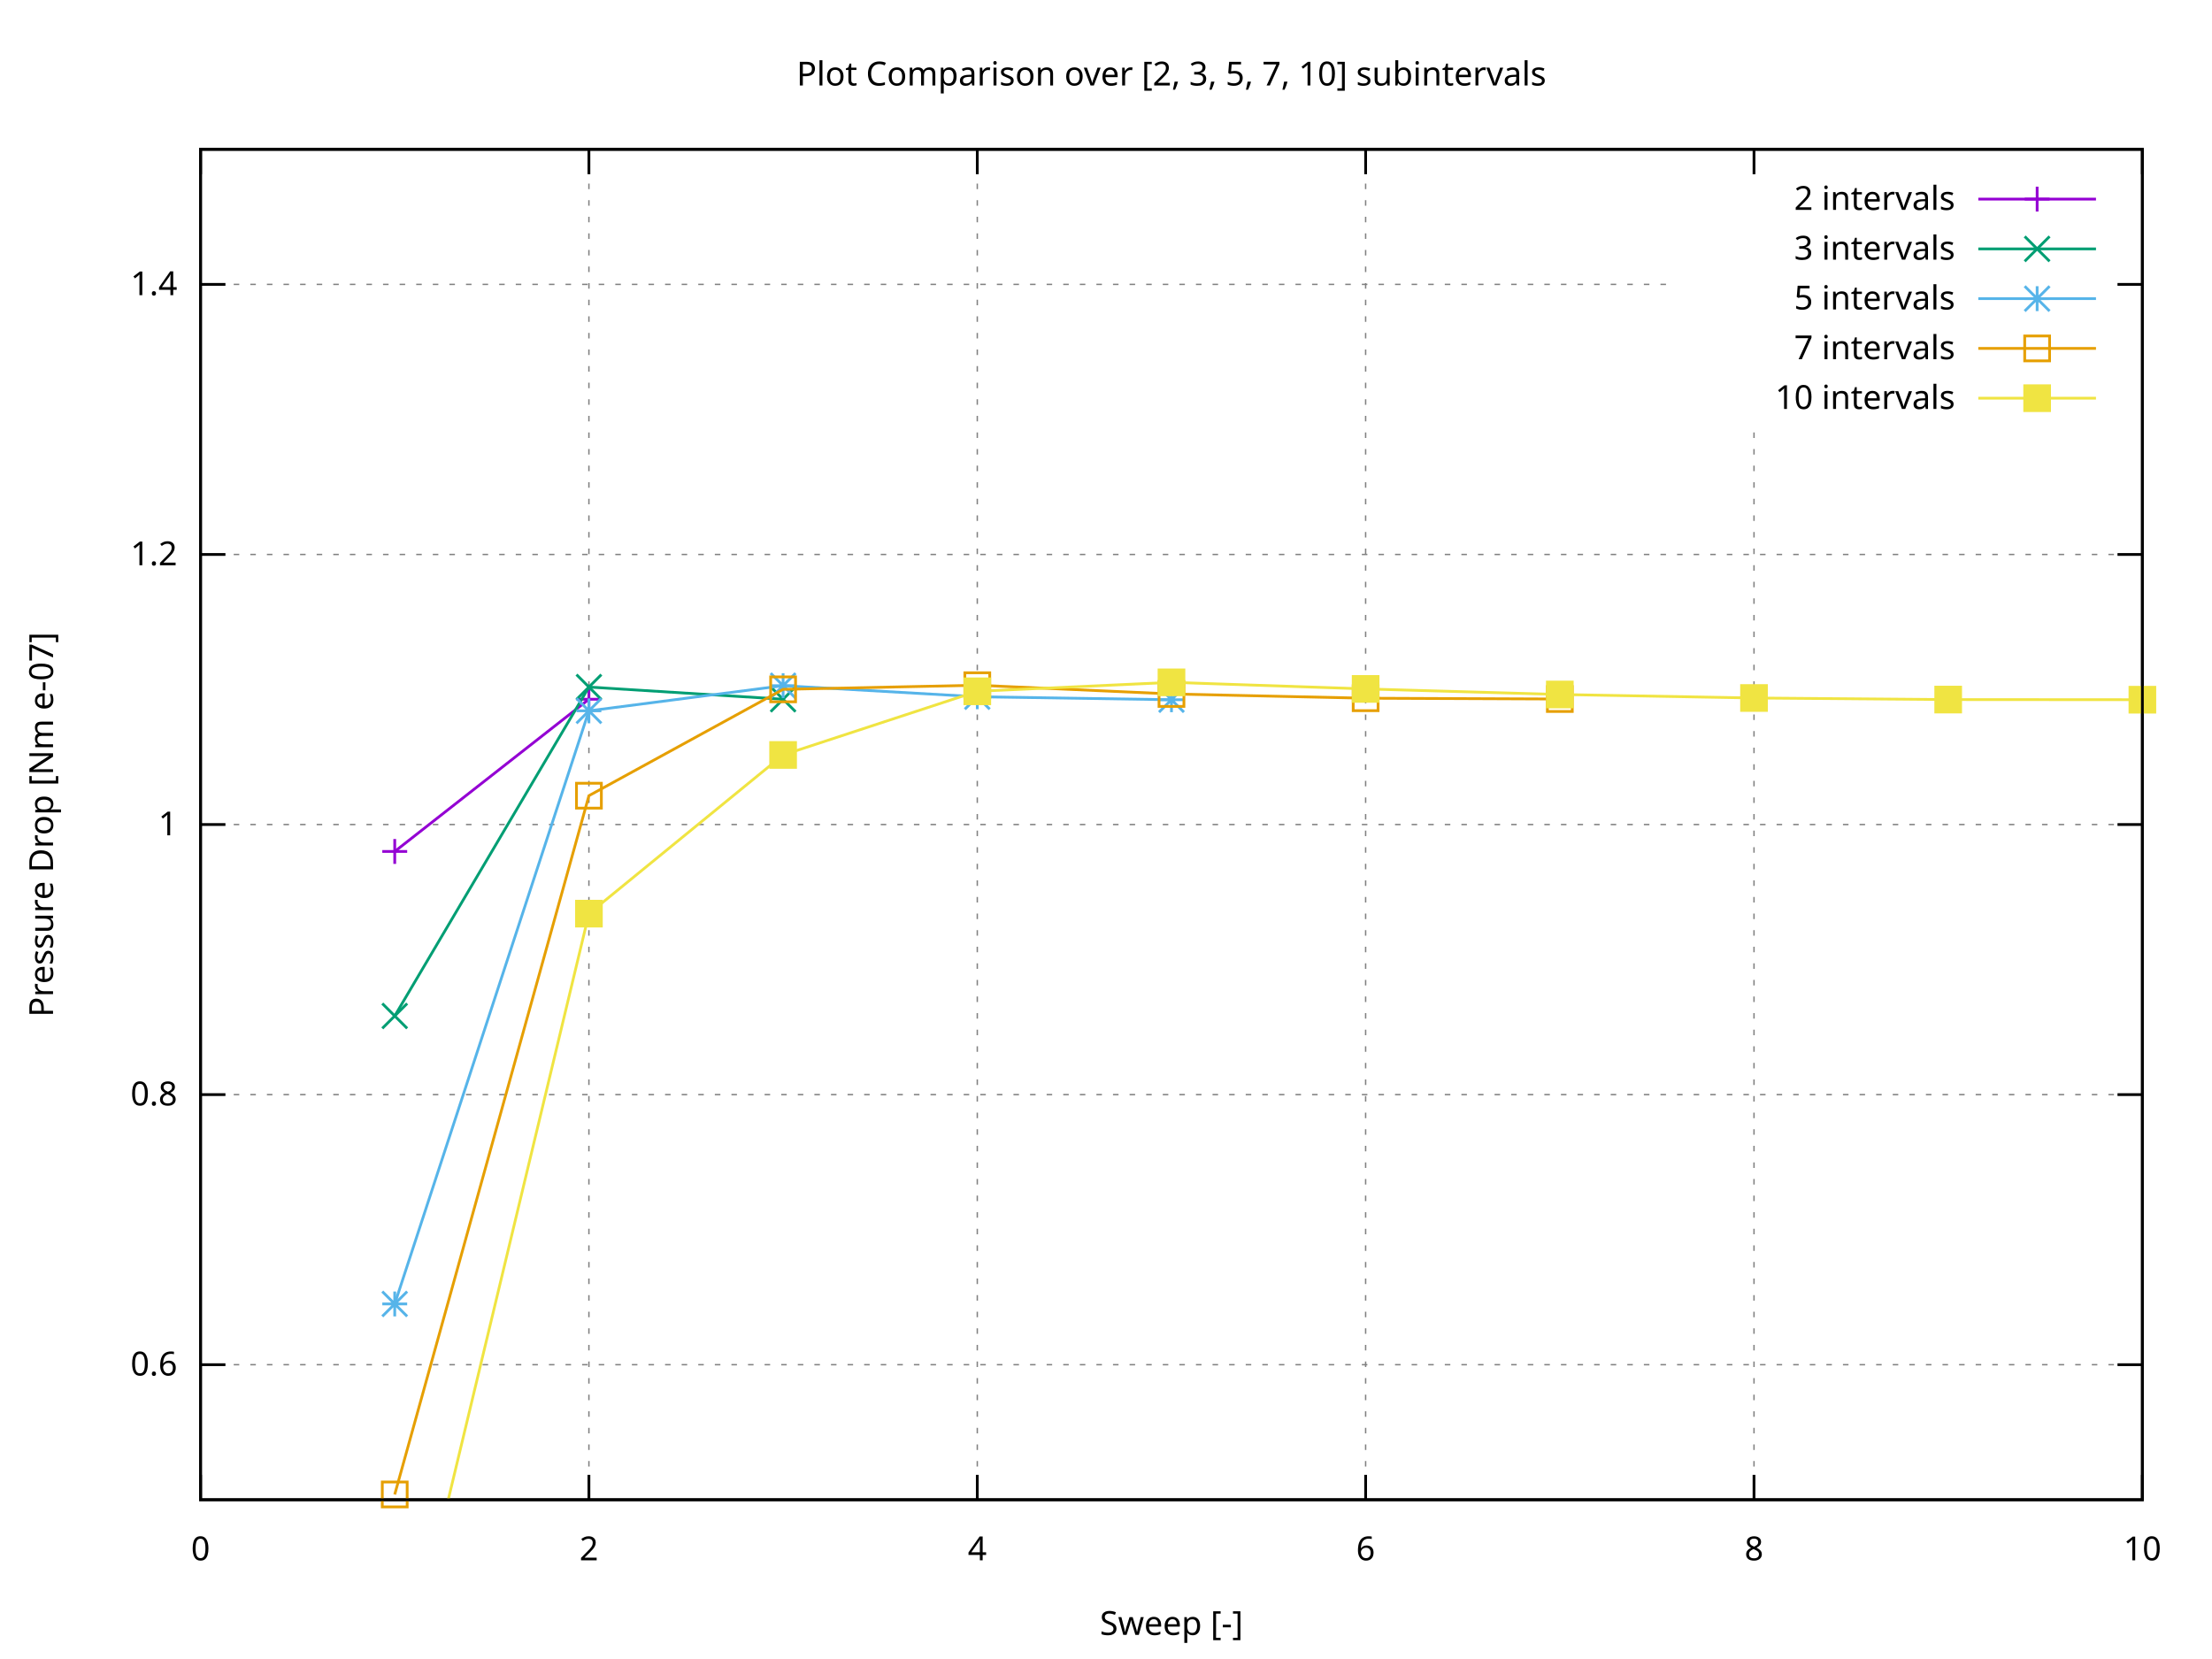
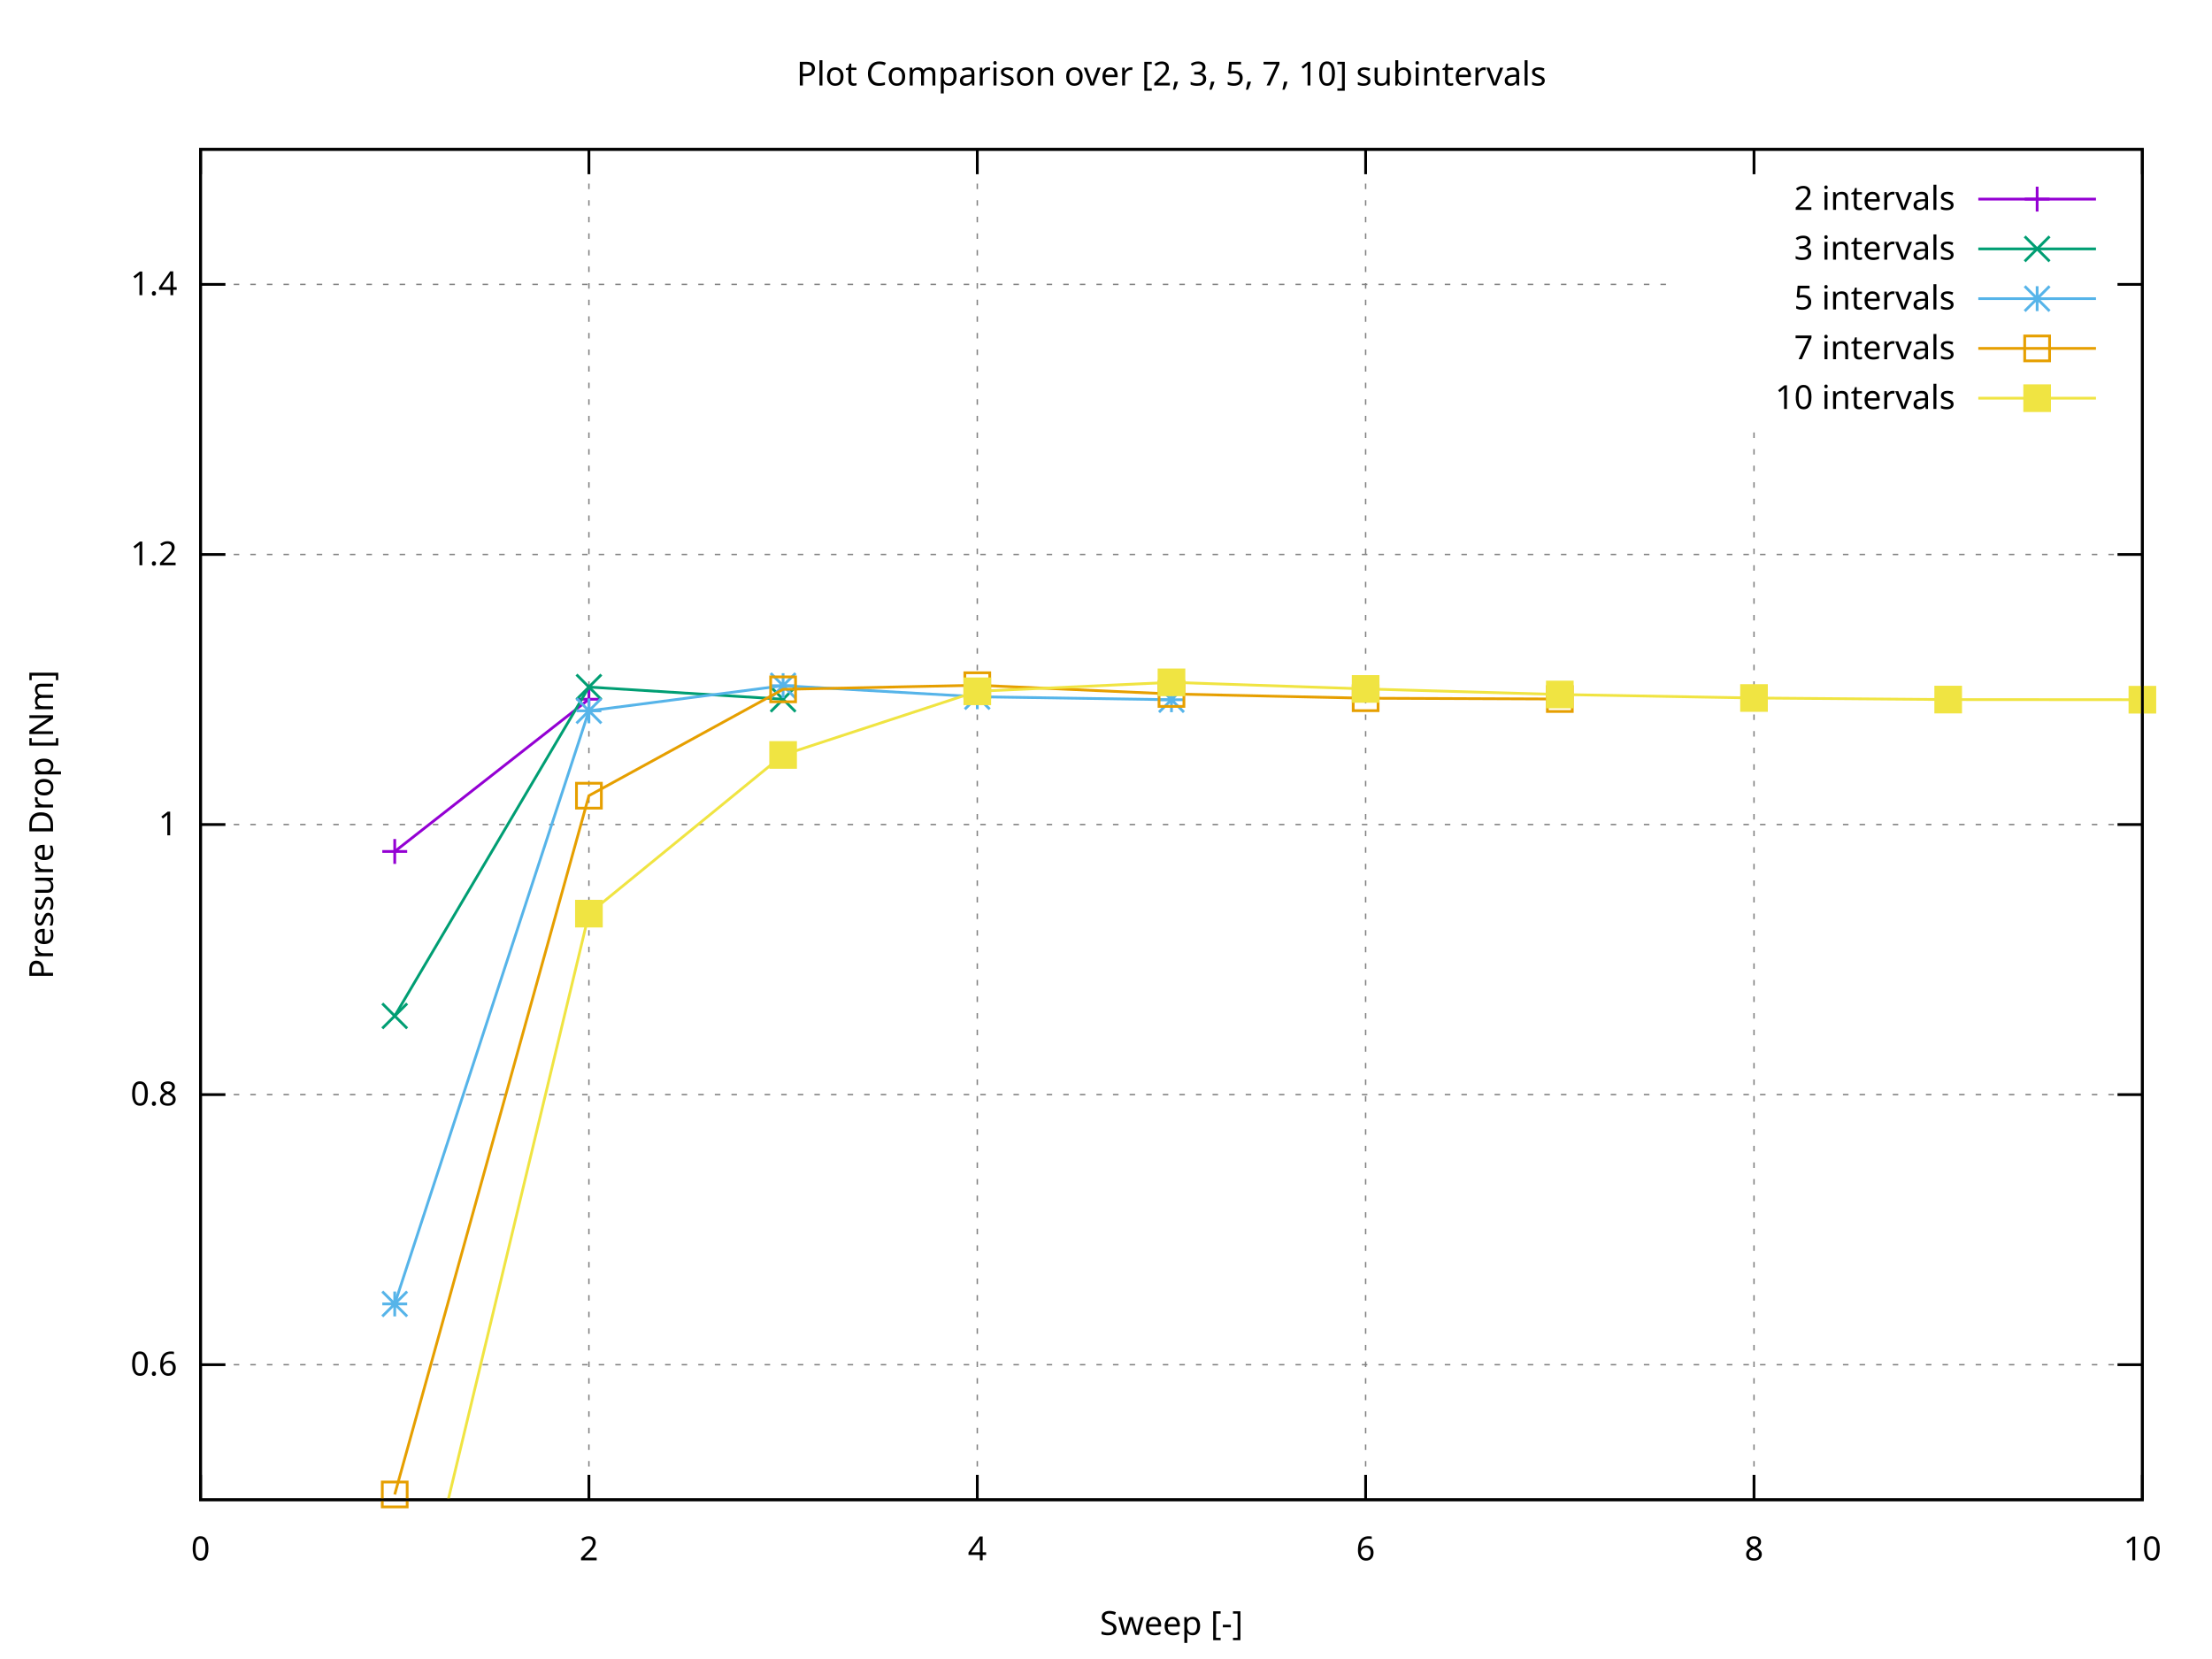
<svg xmlns="http://www.w3.org/2000/svg" xmlns:xlink="http://www.w3.org/1999/xlink" width="800" height="600" viewBox="0 0 800 600">
  <g id="gnuplot_canvas">
    <rect x="0" y="0" width="800" height="600" fill="none" />
    <defs>
      <circle id="gpDot" r="0.5" stroke-width="0.5" stroke="currentColor" />
      <path id="gpPt0" stroke-width="0.222" stroke="currentColor" d="M-1,0 h2 M0,-1 v2" />
      <path id="gpPt1" stroke-width="0.222" stroke="currentColor" d="M-1,-1 L1,1 M1,-1 L-1,1" />
      <path id="gpPt2" stroke-width="0.222" stroke="currentColor" d="M-1,0 L1,0 M0,-1 L0,1 M-1,-1 L1,1 M-1,1 L1,-1" />
      <rect id="gpPt3" stroke-width="0.222" stroke="currentColor" x="-1" y="-1" width="2" height="2" />
      <rect id="gpPt4" stroke-width="0.222" stroke="currentColor" fill="currentColor" x="-1" y="-1" width="2" height="2" />
      <circle id="gpPt5" stroke-width="0.222" stroke="currentColor" cx="0" cy="0" r="1" />
      <use xlink:href="#gpPt5" id="gpPt6" fill="currentColor" stroke="none" />
      <path id="gpPt7" stroke-width="0.222" stroke="currentColor" d="M0,-1.33 L-1.33,0.67 L1.33,0.67 z" />
      <use xlink:href="#gpPt7" id="gpPt8" fill="currentColor" stroke="none" />
      <use xlink:href="#gpPt7" id="gpPt9" stroke="currentColor" transform="rotate(180)" />
      <use xlink:href="#gpPt9" id="gpPt10" fill="currentColor" stroke="none" />
      <use xlink:href="#gpPt3" id="gpPt11" stroke="currentColor" transform="rotate(45)" />
      <use xlink:href="#gpPt11" id="gpPt12" fill="currentColor" stroke="none" />
      <path id="gpPt13" stroke-width="0.222" stroke="currentColor" d="M0,1.330 L1.265,0.411 L0.782,-1.067 L-0.782,-1.076 L-1.265,0.411 z" />
      <use xlink:href="#gpPt13" id="gpPt14" fill="currentColor" stroke="none" />
      <filter id="textbox" filterUnits="objectBoundingBox" x="0" y="0" height="1" width="1">
        <feFlood flood-color="white" flood-opacity="1" result="bgnd" />
        <feComposite in="SourceGraphic" in2="bgnd" operator="atop" />
      </filter>
      <filter id="greybox" filterUnits="objectBoundingBox" x="0" y="0" height="1" width="1">
        <feFlood flood-color="lightgrey" flood-opacity="1" result="grey" />
        <feComposite in="SourceGraphic" in2="grey" operator="atop" />
      </filter>
    </defs>
    <g fill="none" color="white" stroke="currentColor" stroke-width="1.00" stroke-linecap="butt" stroke-linejoin="miter">
</g>
    <g fill="none" color="black" stroke="currentColor" stroke-width="1.00" stroke-linecap="butt" stroke-linejoin="miter">
</g>
    <g fill="none" color="black" stroke="black" stroke-width="0.50" stroke-linecap="butt" stroke-linejoin="miter">
</g>
    <g fill="none" color="gray" stroke="currentColor" stroke-width="0.50" stroke-linecap="butt" stroke-linejoin="miter">
      <path stroke="gray" stroke-dasharray="2,4" class="gridline" d="M72.53,493.56 L774.82,493.56  " />
    </g>
    <g fill="none" color="gray" stroke="gray" stroke-width="1.00" stroke-linecap="butt" stroke-linejoin="miter">
</g>
    <g fill="none" color="black" stroke="currentColor" stroke-width="1.00" stroke-linecap="butt" stroke-linejoin="miter">
      <path stroke="black" d="M72.53,493.56 L81.53,493.56 M774.82,493.56 L765.82,493.56  " />
      <g transform="translate(64.14,497.46)" stroke="none" fill="black" font-family="Verdana" font-size="12.00" text-anchor="end">
        <text>
          <tspan font-family="Verdana"> 0.6</tspan>
        </text>
      </g>
    </g>
    <g fill="none" color="black" stroke="currentColor" stroke-width="1.00" stroke-linecap="butt" stroke-linejoin="miter">
</g>
    <g fill="none" color="black" stroke="black" stroke-width="0.50" stroke-linecap="butt" stroke-linejoin="miter">
</g>
    <g fill="none" color="gray" stroke="currentColor" stroke-width="0.50" stroke-linecap="butt" stroke-linejoin="miter">
      <path stroke="gray" stroke-dasharray="2,4" class="gridline" d="M72.53,395.88 L774.82,395.88  " />
    </g>
    <g fill="none" color="gray" stroke="gray" stroke-width="1.00" stroke-linecap="butt" stroke-linejoin="miter">
</g>
    <g fill="none" color="black" stroke="currentColor" stroke-width="1.00" stroke-linecap="butt" stroke-linejoin="miter">
      <path stroke="black" d="M72.53,395.88 L81.53,395.88 M774.82,395.88 L765.82,395.88  " />
      <g transform="translate(64.14,399.78)" stroke="none" fill="black" font-family="Verdana" font-size="12.00" text-anchor="end">
        <text>
          <tspan font-family="Verdana"> 0.8</tspan>
        </text>
      </g>
    </g>
    <g fill="none" color="black" stroke="currentColor" stroke-width="1.00" stroke-linecap="butt" stroke-linejoin="miter">
</g>
    <g fill="none" color="black" stroke="black" stroke-width="0.50" stroke-linecap="butt" stroke-linejoin="miter">
</g>
    <g fill="none" color="gray" stroke="currentColor" stroke-width="0.50" stroke-linecap="butt" stroke-linejoin="miter">
      <path stroke="gray" stroke-dasharray="2,4" class="gridline" d="M72.53,298.20 L774.82,298.20  " />
    </g>
    <g fill="none" color="gray" stroke="gray" stroke-width="1.00" stroke-linecap="butt" stroke-linejoin="miter">
</g>
    <g fill="none" color="black" stroke="currentColor" stroke-width="1.00" stroke-linecap="butt" stroke-linejoin="miter">
      <path stroke="black" d="M72.53,298.20 L81.53,298.20 M774.82,298.20 L765.82,298.20  " />
      <g transform="translate(64.14,302.10)" stroke="none" fill="black" font-family="Verdana" font-size="12.00" text-anchor="end">
        <text>
          <tspan font-family="Verdana"> 1</tspan>
        </text>
      </g>
    </g>
    <g fill="none" color="black" stroke="currentColor" stroke-width="1.00" stroke-linecap="butt" stroke-linejoin="miter">
</g>
    <g fill="none" color="black" stroke="black" stroke-width="0.50" stroke-linecap="butt" stroke-linejoin="miter">
</g>
    <g fill="none" color="gray" stroke="currentColor" stroke-width="0.50" stroke-linecap="butt" stroke-linejoin="miter">
      <path stroke="gray" stroke-dasharray="2,4" class="gridline" d="M72.53,200.53 L774.82,200.53  " />
    </g>
    <g fill="none" color="gray" stroke="gray" stroke-width="1.00" stroke-linecap="butt" stroke-linejoin="miter">
</g>
    <g fill="none" color="black" stroke="currentColor" stroke-width="1.00" stroke-linecap="butt" stroke-linejoin="miter">
      <path stroke="black" d="M72.53,200.53 L81.53,200.53 M774.82,200.53 L765.82,200.53  " />
      <g transform="translate(64.14,204.43)" stroke="none" fill="black" font-family="Verdana" font-size="12.00" text-anchor="end">
        <text>
          <tspan font-family="Verdana"> 1.2</tspan>
        </text>
      </g>
    </g>
    <g fill="none" color="black" stroke="currentColor" stroke-width="1.00" stroke-linecap="butt" stroke-linejoin="miter">
</g>
    <g fill="none" color="black" stroke="black" stroke-width="0.50" stroke-linecap="butt" stroke-linejoin="miter">
</g>
    <g fill="none" color="gray" stroke="currentColor" stroke-width="0.50" stroke-linecap="butt" stroke-linejoin="miter">
      <path stroke="gray" stroke-dasharray="2,4" class="gridline" d="M72.53,102.85 L606.41,102.85 M766.43,102.85 L774.82,102.85  " />
    </g>
    <g fill="none" color="gray" stroke="gray" stroke-width="1.00" stroke-linecap="butt" stroke-linejoin="miter">
</g>
    <g fill="none" color="black" stroke="currentColor" stroke-width="1.00" stroke-linecap="butt" stroke-linejoin="miter">
      <path stroke="black" d="M72.53,102.85 L81.53,102.85 M774.82,102.85 L765.82,102.85  " />
      <g transform="translate(64.14,106.75)" stroke="none" fill="black" font-family="Verdana" font-size="12.00" text-anchor="end">
        <text>
          <tspan font-family="Verdana"> 1.4</tspan>
        </text>
      </g>
    </g>
    <g fill="none" color="black" stroke="currentColor" stroke-width="1.00" stroke-linecap="butt" stroke-linejoin="miter">
</g>
    <g fill="none" color="black" stroke="black" stroke-width="0.50" stroke-linecap="butt" stroke-linejoin="miter">
</g>
    <g fill="none" color="gray" stroke="currentColor" stroke-width="0.50" stroke-linecap="butt" stroke-linejoin="miter">
      <path stroke="gray" stroke-dasharray="2,4" class="gridline" d="M72.53,542.40 L72.53,54.01  " />
    </g>
    <g fill="none" color="gray" stroke="gray" stroke-width="1.00" stroke-linecap="butt" stroke-linejoin="miter">
</g>
    <g fill="none" color="black" stroke="currentColor" stroke-width="1.00" stroke-linecap="butt" stroke-linejoin="miter">
      <path stroke="black" d="M72.53,542.40 L72.53,533.40 M72.53,54.01 L72.53,63.01  " />
      <g transform="translate(72.53,564.30)" stroke="none" fill="black" font-family="Verdana" font-size="12.00" text-anchor="middle">
        <text>
          <tspan font-family="Verdana"> 0</tspan>
        </text>
      </g>
    </g>
    <g fill="none" color="black" stroke="currentColor" stroke-width="1.00" stroke-linecap="butt" stroke-linejoin="miter">
</g>
    <g fill="none" color="black" stroke="black" stroke-width="0.50" stroke-linecap="butt" stroke-linejoin="miter">
</g>
    <g fill="none" color="gray" stroke="currentColor" stroke-width="0.50" stroke-linecap="butt" stroke-linejoin="miter">
      <path stroke="gray" stroke-dasharray="2,4" class="gridline" d="M212.99,542.40 L212.99,54.01  " />
    </g>
    <g fill="none" color="gray" stroke="gray" stroke-width="1.00" stroke-linecap="butt" stroke-linejoin="miter">
</g>
    <g fill="none" color="black" stroke="currentColor" stroke-width="1.00" stroke-linecap="butt" stroke-linejoin="miter">
      <path stroke="black" d="M212.99,542.40 L212.99,533.40 M212.99,54.01 L212.99,63.01  " />
      <g transform="translate(212.99,564.30)" stroke="none" fill="black" font-family="Verdana" font-size="12.00" text-anchor="middle">
        <text>
          <tspan font-family="Verdana"> 2</tspan>
        </text>
      </g>
    </g>
    <g fill="none" color="black" stroke="currentColor" stroke-width="1.00" stroke-linecap="butt" stroke-linejoin="miter">
</g>
    <g fill="none" color="black" stroke="black" stroke-width="0.50" stroke-linecap="butt" stroke-linejoin="miter">
</g>
    <g fill="none" color="gray" stroke="currentColor" stroke-width="0.50" stroke-linecap="butt" stroke-linejoin="miter">
      <path stroke="gray" stroke-dasharray="2,4" class="gridline" d="M353.45,542.40 L353.45,54.01  " />
    </g>
    <g fill="none" color="gray" stroke="gray" stroke-width="1.00" stroke-linecap="butt" stroke-linejoin="miter">
</g>
    <g fill="none" color="black" stroke="currentColor" stroke-width="1.00" stroke-linecap="butt" stroke-linejoin="miter">
      <path stroke="black" d="M353.45,542.40 L353.45,533.40 M353.45,54.01 L353.45,63.01  " />
      <g transform="translate(353.45,564.30)" stroke="none" fill="black" font-family="Verdana" font-size="12.00" text-anchor="middle">
        <text>
          <tspan font-family="Verdana"> 4</tspan>
        </text>
      </g>
    </g>
    <g fill="none" color="black" stroke="currentColor" stroke-width="1.00" stroke-linecap="butt" stroke-linejoin="miter">
</g>
    <g fill="none" color="black" stroke="black" stroke-width="0.50" stroke-linecap="butt" stroke-linejoin="miter">
</g>
    <g fill="none" color="gray" stroke="currentColor" stroke-width="0.50" stroke-linecap="butt" stroke-linejoin="miter">
      <path stroke="gray" stroke-dasharray="2,4" class="gridline" d="M493.90,542.40 L493.90,54.01  " />
    </g>
    <g fill="none" color="gray" stroke="gray" stroke-width="1.00" stroke-linecap="butt" stroke-linejoin="miter">
</g>
    <g fill="none" color="black" stroke="currentColor" stroke-width="1.00" stroke-linecap="butt" stroke-linejoin="miter">
      <path stroke="black" d="M493.90,542.40 L493.90,533.40 M493.90,54.01 L493.90,63.01  " />
      <g transform="translate(493.90,564.30)" stroke="none" fill="black" font-family="Verdana" font-size="12.00" text-anchor="middle">
        <text>
          <tspan font-family="Verdana"> 6</tspan>
        </text>
      </g>
    </g>
    <g fill="none" color="black" stroke="currentColor" stroke-width="1.00" stroke-linecap="butt" stroke-linejoin="miter">
</g>
    <g fill="none" color="black" stroke="black" stroke-width="0.50" stroke-linecap="butt" stroke-linejoin="miter">
</g>
    <g fill="none" color="gray" stroke="currentColor" stroke-width="0.50" stroke-linecap="butt" stroke-linejoin="miter">
      <path stroke="gray" stroke-dasharray="2,4" class="gridline" d="M634.36,542.40 L634.36,153.01 M634.36,63.01 L634.36,54.01  " />
    </g>
    <g fill="none" color="gray" stroke="gray" stroke-width="1.00" stroke-linecap="butt" stroke-linejoin="miter">
</g>
    <g fill="none" color="black" stroke="currentColor" stroke-width="1.00" stroke-linecap="butt" stroke-linejoin="miter">
      <path stroke="black" d="M634.36,542.40 L634.36,533.40 M634.36,54.01 L634.36,63.01  " />
      <g transform="translate(634.36,564.30)" stroke="none" fill="black" font-family="Verdana" font-size="12.00" text-anchor="middle">
        <text>
          <tspan font-family="Verdana"> 8</tspan>
        </text>
      </g>
    </g>
    <g fill="none" color="black" stroke="currentColor" stroke-width="1.00" stroke-linecap="butt" stroke-linejoin="miter">
</g>
    <g fill="none" color="black" stroke="black" stroke-width="0.50" stroke-linecap="butt" stroke-linejoin="miter">
</g>
    <g fill="none" color="gray" stroke="currentColor" stroke-width="0.50" stroke-linecap="butt" stroke-linejoin="miter">
      <path stroke="gray" stroke-dasharray="2,4" class="gridline" d="M774.82,542.40 L774.82,54.01  " />
    </g>
    <g fill="none" color="gray" stroke="gray" stroke-width="1.00" stroke-linecap="butt" stroke-linejoin="miter">
</g>
    <g fill="none" color="black" stroke="currentColor" stroke-width="1.00" stroke-linecap="butt" stroke-linejoin="miter">
      <path stroke="black" d="M774.82,542.40 L774.82,533.40 M774.82,54.01 L774.82,63.01  " />
      <g transform="translate(774.82,564.30)" stroke="none" fill="black" font-family="Verdana" font-size="12.00" text-anchor="middle">
        <text>
          <tspan font-family="Verdana"> 10</tspan>
        </text>
      </g>
    </g>
    <g fill="none" color="black" stroke="currentColor" stroke-width="1.00" stroke-linecap="butt" stroke-linejoin="miter">
</g>
    <g fill="none" color="black" stroke="currentColor" stroke-width="1.00" stroke-linecap="butt" stroke-linejoin="miter">
      <path stroke="black" d="M72.53,54.01 L72.53,542.40 L774.82,542.40 L774.82,54.01 L72.53,54.01 Z  " />
    </g>
    <g fill="none" color="black" stroke="currentColor" stroke-width="1.00" stroke-linecap="butt" stroke-linejoin="miter">
      <g transform="translate(19.18,298.21) rotate(270)" stroke="none" fill="black" font-family="Verdana" font-size="12.00" text-anchor="middle">
        <text>
-           <tspan font-family="Verdana">Pressure Drop [Nm e-07]</tspan>
+           <tspan font-family="Verdana">Pressure Drop [Nm]</tspan>
        </text>
      </g>
    </g>
    <g fill="none" color="black" stroke="currentColor" stroke-width="1.00" stroke-linecap="butt" stroke-linejoin="miter">
      <g transform="translate(423.67,591.30)" stroke="none" fill="black" font-family="Verdana" font-size="12.00" text-anchor="middle">
        <text>
          <tspan font-family="Verdana">Sweep [-]</tspan>
        </text>
      </g>
    </g>
    <g fill="none" color="black" stroke="currentColor" stroke-width="1.00" stroke-linecap="butt" stroke-linejoin="miter">
</g>
    <g id="gnuplot_plot_1">
      <g fill="none" color="black" stroke="currentColor" stroke-width="1.00" stroke-linecap="butt" stroke-linejoin="miter">
        <g transform="translate(707.09,75.91)" stroke="none" fill="black" font-family="Verdana" font-size="12.00" text-anchor="end">
          <text>
            <tspan font-family="Verdana">2 intervals</tspan>
          </text>
        </g>
      </g>
      <g fill="none" color="black" stroke="currentColor" stroke-width="1.00" stroke-linecap="butt" stroke-linejoin="miter">
        <path stroke="rgb(148,   0, 211)" d="M715.48,72.01 L758.04,72.01 M142.76,307.94 L212.99,252.89  " />
        <use xlink:href="#gpPt0" transform="translate(142.76,307.94) scale(4.50)" color="rgb(148,   0, 211)" />
        <use xlink:href="#gpPt0" transform="translate(212.99,252.89) scale(4.50)" color="rgb(148,   0, 211)" />
        <use xlink:href="#gpPt0" transform="translate(736.76,72.01) scale(4.50)" color="rgb(148,   0, 211)" />
      </g>
    </g>
    <g id="gnuplot_plot_2">
      <g fill="none" color="black" stroke="currentColor" stroke-width="1.00" stroke-linecap="butt" stroke-linejoin="miter">
        <g transform="translate(707.09,93.91)" stroke="none" fill="black" font-family="Verdana" font-size="12.00" text-anchor="end">
          <text>
            <tspan font-family="Verdana">3 intervals</tspan>
          </text>
        </g>
      </g>
      <g fill="none" color="black" stroke="currentColor" stroke-width="1.00" stroke-linecap="butt" stroke-linejoin="miter">
        <path stroke="rgb(  0, 158, 115)" d="M715.48,90.01 L758.04,90.01 M142.76,367.43 L212.99,248.48 L283.22,252.89  " />
        <use xlink:href="#gpPt1" transform="translate(142.76,367.43) scale(4.50)" color="rgb(  0, 158, 115)" />
        <use xlink:href="#gpPt1" transform="translate(212.99,248.48) scale(4.50)" color="rgb(  0, 158, 115)" />
        <use xlink:href="#gpPt1" transform="translate(283.22,252.89) scale(4.50)" color="rgb(  0, 158, 115)" />
        <use xlink:href="#gpPt1" transform="translate(736.76,90.01) scale(4.50)" color="rgb(  0, 158, 115)" />
      </g>
    </g>
    <g id="gnuplot_plot_3">
      <g fill="none" color="black" stroke="currentColor" stroke-width="1.00" stroke-linecap="butt" stroke-linejoin="miter">
        <g transform="translate(707.09,111.91)" stroke="none" fill="black" font-family="Verdana" font-size="12.00" text-anchor="end">
          <text>
            <tspan font-family="Verdana">5 intervals</tspan>
          </text>
        </g>
      </g>
      <g fill="none" color="black" stroke="currentColor" stroke-width="1.00" stroke-linecap="butt" stroke-linejoin="miter">
        <path stroke="rgb( 86, 180, 233)" d="M715.48,108.01 L758.04,108.01 M142.76,471.59 L212.99,257.08 L283.22,247.98 L353.45,251.99 L423.68,253.07  " />
        <use xlink:href="#gpPt2" transform="translate(142.76,471.59) scale(4.50)" color="rgb( 86, 180, 233)" />
        <use xlink:href="#gpPt2" transform="translate(212.99,257.08) scale(4.50)" color="rgb( 86, 180, 233)" />
        <use xlink:href="#gpPt2" transform="translate(283.22,247.98) scale(4.50)" color="rgb( 86, 180, 233)" />
        <use xlink:href="#gpPt2" transform="translate(353.45,251.99) scale(4.50)" color="rgb( 86, 180, 233)" />
        <use xlink:href="#gpPt2" transform="translate(423.68,253.07) scale(4.50)" color="rgb( 86, 180, 233)" />
        <use xlink:href="#gpPt2" transform="translate(736.76,108.01) scale(4.50)" color="rgb( 86, 180, 233)" />
      </g>
    </g>
    <g id="gnuplot_plot_4">
      <g fill="none" color="black" stroke="currentColor" stroke-width="1.00" stroke-linecap="butt" stroke-linejoin="miter">
        <g transform="translate(707.09,129.91)" stroke="none" fill="black" font-family="Verdana" font-size="12.00" text-anchor="end">
          <text>
            <tspan font-family="Verdana">7 intervals</tspan>
          </text>
        </g>
      </g>
      <g fill="none" color="black" stroke="currentColor" stroke-width="1.00" stroke-linecap="butt" stroke-linejoin="miter">
        <path stroke="rgb(230, 159,   0)" d="M715.48,126.01 L758.04,126.01 M142.76,540.49 L212.99,287.77 L283.22,249.31 L353.45,247.82 L423.68,250.98 L493.90,252.52   L564.13,252.81  " />
        <use xlink:href="#gpPt3" transform="translate(142.76,540.49) scale(4.50)" color="rgb(230, 159,   0)" />
        <use xlink:href="#gpPt3" transform="translate(212.99,287.77) scale(4.50)" color="rgb(230, 159,   0)" />
        <use xlink:href="#gpPt3" transform="translate(283.22,249.31) scale(4.50)" color="rgb(230, 159,   0)" />
        <use xlink:href="#gpPt3" transform="translate(353.45,247.82) scale(4.50)" color="rgb(230, 159,   0)" />
        <use xlink:href="#gpPt3" transform="translate(423.68,250.98) scale(4.50)" color="rgb(230, 159,   0)" />
        <use xlink:href="#gpPt3" transform="translate(493.90,252.52) scale(4.50)" color="rgb(230, 159,   0)" />
        <use xlink:href="#gpPt3" transform="translate(564.13,252.81) scale(4.50)" color="rgb(230, 159,   0)" />
        <use xlink:href="#gpPt3" transform="translate(736.76,126.01) scale(4.50)" color="rgb(230, 159,   0)" />
      </g>
    </g>
    <g id="gnuplot_plot_5">
      <g fill="none" color="black" stroke="currentColor" stroke-width="1.00" stroke-linecap="butt" stroke-linejoin="miter">
        <g transform="translate(707.09,147.91)" stroke="none" fill="black" font-family="Verdana" font-size="12.00" text-anchor="end">
          <text>
            <tspan font-family="Verdana">10 intervals</tspan>
          </text>
        </g>
      </g>
      <g fill="none" color="black" stroke="currentColor" stroke-width="1.00" stroke-linecap="butt" stroke-linejoin="miter">
        <path stroke="rgb(240, 228,  66)" d="M715.48,144.01 L758.04,144.01 M162.11,542.40 L212.99,330.43 L283.22,273.04 L353.45,250.02 L423.68,246.78 L493.90,249.16   L564.13,251.17 L634.36,252.44 L704.59,253.01 L774.82,253.06  " />
        <use xlink:href="#gpPt4" transform="translate(212.99,330.43) scale(4.50)" color="rgb(240, 228,  66)" />
        <use xlink:href="#gpPt4" transform="translate(283.22,273.04) scale(4.50)" color="rgb(240, 228,  66)" />
        <use xlink:href="#gpPt4" transform="translate(353.45,250.02) scale(4.50)" color="rgb(240, 228,  66)" />
        <use xlink:href="#gpPt4" transform="translate(423.68,246.78) scale(4.50)" color="rgb(240, 228,  66)" />
        <use xlink:href="#gpPt4" transform="translate(493.90,249.16) scale(4.50)" color="rgb(240, 228,  66)" />
        <use xlink:href="#gpPt4" transform="translate(564.13,251.17) scale(4.50)" color="rgb(240, 228,  66)" />
        <use xlink:href="#gpPt4" transform="translate(634.36,252.44) scale(4.50)" color="rgb(240, 228,  66)" />
        <use xlink:href="#gpPt4" transform="translate(704.59,253.01) scale(4.50)" color="rgb(240, 228,  66)" />
        <use xlink:href="#gpPt4" transform="translate(774.82,253.06) scale(4.50)" color="rgb(240, 228,  66)" />
        <use xlink:href="#gpPt4" transform="translate(736.76,144.01) scale(4.50)" color="rgb(240, 228,  66)" />
      </g>
    </g>
    <g fill="none" color="white" stroke="rgb(240, 228,  66)" stroke-width="2.00" stroke-linecap="butt" stroke-linejoin="miter">
</g>
    <g fill="none" color="black" stroke="currentColor" stroke-width="2.00" stroke-linecap="butt" stroke-linejoin="miter">
</g>
    <g fill="none" color="black" stroke="black" stroke-width="1.00" stroke-linecap="butt" stroke-linejoin="miter">
</g>
    <g fill="none" color="black" stroke="currentColor" stroke-width="1.00" stroke-linecap="butt" stroke-linejoin="miter">
      <path stroke="black" d="M72.53,54.01 L72.53,542.40 L774.82,542.40 L774.82,54.01 L72.53,54.01 Z  " />
    </g>
    <g fill="none" color="black" stroke="currentColor" stroke-width="1.00" stroke-linecap="butt" stroke-linejoin="miter">
      <g transform="translate(423.67,30.91)" stroke="none" fill="black" font-family="Verdana" font-size="12.00" text-anchor="middle">
        <text>
          <tspan font-family="Verdana">Plot Comparison over [2, 3, 5, 7, 10] subintervals</tspan>
        </text>
      </g>
    </g>
    <g fill="none" color="black" stroke="currentColor" stroke-width="1.00" stroke-linecap="butt" stroke-linejoin="miter">
</g>
  </g>
</svg>
